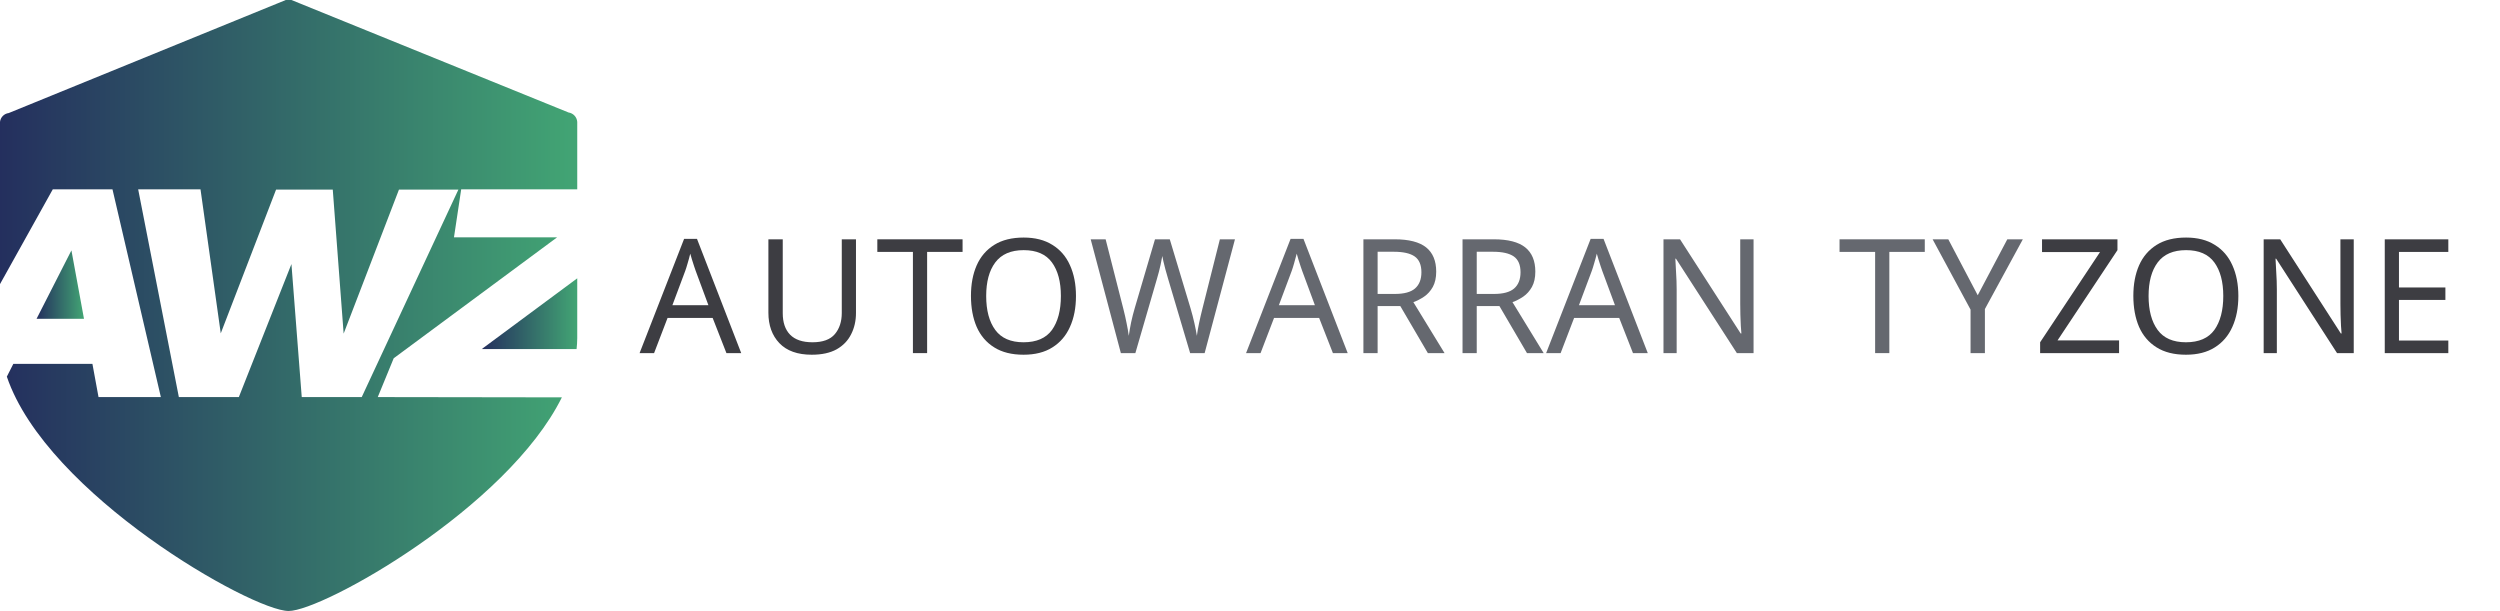
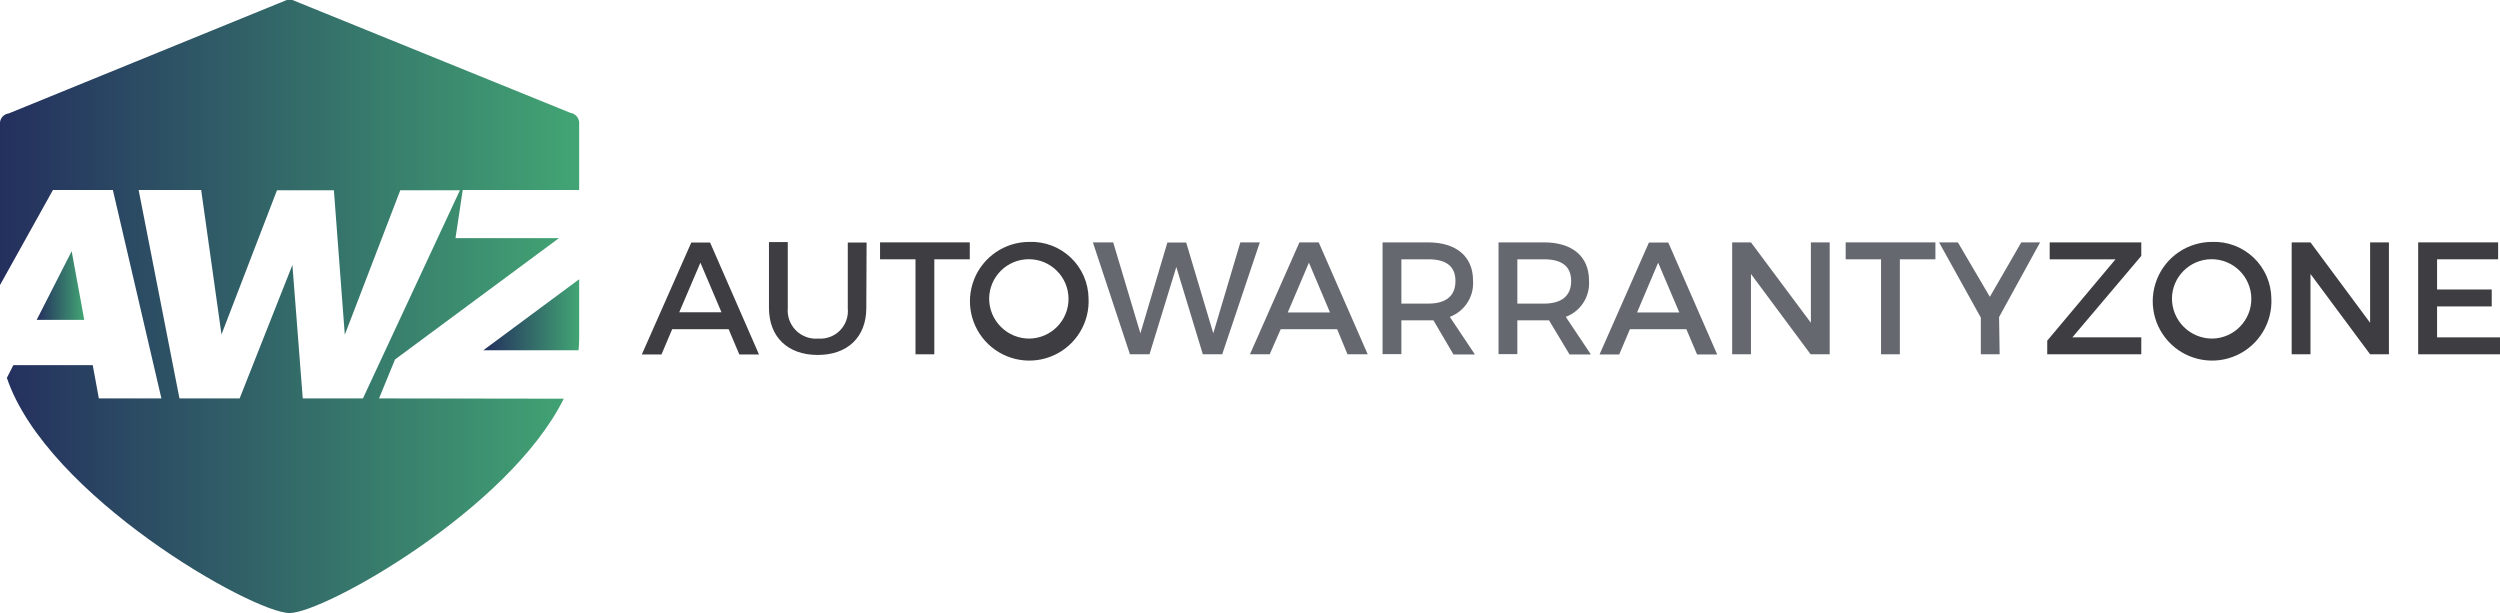
- <svg xmlns="http://www.w3.org/2000/svg" xmlns:xlink="http://www.w3.org/1999/xlink" viewBox="0 0 266.7 65.15">
+ <svg xmlns="http://www.w3.org/2000/svg" xmlns:xlink="http://www.w3.org/1999/xlink" viewBox="0 0 265.81 65.15">
  <defs>
-     <style>.cls-1{fill:url(#linear-gradient);}.cls-2{fill:url(#linear-gradient-2);}.cls-3{fill:url(#linear-gradient-3);}.cls-4{font-size:17px;fill:#3d3d42;font-family:TruenoRg, Trueno;}.cls-5{letter-spacing:-0.02em;}.cls-6{letter-spacing:-0.04em;}.cls-7{letter-spacing:-0.01em;}.cls-10,.cls-11,.cls-8,.cls-9{fill:#65686f;}.cls-8{letter-spacing:-0.05em;}.cls-10{letter-spacing:0.02em;}.cls-11{letter-spacing:0em;}.cls-12{letter-spacing:0em;}</style>
+     <style>.cls-1{fill:url(#linear-gradient);}.cls-2{fill:url(#linear-gradient-2);}.cls-3{fill:url(#linear-gradient-3);}.cls-4{fill:#3d3d42;}.cls-5{fill:#65686f;}</style>
    <linearGradient id="linear-gradient" x1="51.39" y1="33.46" x2="61.58" y2="33.46" gradientUnits="userSpaceOnUse">
      <stop offset="0" stop-color="#242f5e" />
      <stop offset="1" stop-color="#42a574" />
    </linearGradient>
    <linearGradient id="linear-gradient-2" x1="0" y1="32.58" x2="61.58" y2="32.58" xlink:href="#linear-gradient" />
    <linearGradient id="linear-gradient-3" x1="3.9" y1="30.36" x2="8.96" y2="30.36" xlink:href="#linear-gradient" />
  </defs>
  <g id="Layer_2" data-name="Layer 2">
    <g id="Layer_1-2" data-name="Layer 1">
      <path class="cls-1" d="M51.39,37.24H61.51a11.28,11.28,0,0,0,.07-1.16V29.69Z" />
      <path class="cls-2" d="M40.3,42.36,42,38.22l17.43-12.9h-11l.77-5.12H61.58V13a1.09,1.09,0,0,0-.93-1L31.09,0a1.52,1.52,0,0,0-.6,0L.93,12.06A1.07,1.07,0,0,0,0,13V30.31L5.63,20.2H12l5.16,22.16H10.51l-.65-3.54H1.42L.73,40.18c4.26,12.58,26.16,25,30.06,25,3.64,0,23.31-11,29.15-22.79Zm-8.11,0-1.1-14.19L25.48,42.36h-6.4L14.74,20.2h6.65l2.16,15.36,5.9-15.33,6.05,0,1.16,15.36,5.9-15.36H48.9L38.59,42.36Z" />
      <polygon class="cls-3" points="3.9 34.01 8.96 34.01 7.62 26.71 3.9 34.01" />
-       <text class="cls-4" transform="translate(68.23 37.67)">
-         <tspan class="cls-5">A</tspan>
-         <tspan x="12.21" y="0">U</tspan>
-         <tspan class="cls-6" x="25.19" y="0">T</tspan>
-         <tspan class="cls-7" x="34.32" y="0">O</tspan>
-         <tspan class="cls-8" x="47.92" y="0">W</tspan>
-         <tspan class="cls-9" x="64.7" y="0">ARRAN</tspan>
-         <tspan class="cls-10" x="127.84" y="0">T</tspan>
-         <tspan class="cls-11" x="137.94" y="0">Y</tspan>
-         <tspan class="cls-12" x="148.77" y="0">ZONE</tspan>
-       </text>
+       <path class="cls-4" d="M71.47,35l-1.14,2.69H68.24l5.26-11.9h2l5.2,11.9H78.61L77.47,35Zm3-7.07L72.22,33.2h4.49Z" />
+       <path class="cls-4" d="M92.11,32.74c0,3.11-2,5-5.17,5s-5.18-1.9-5.18-5v-7h2v7A3,3,0,0,0,87,36a2.93,2.93,0,0,0,3.14-3.21v-7h2Z" />
+       <path class="cls-4" d="M99.34,27.57v10.1h-2V27.57H93.57v-1.8h9.54v1.8Z" />
+       <path class="cls-4" d="M115.74,31.72a6.31,6.31,0,1,1-6.31-6A6.08,6.08,0,0,1,115.74,31.72Zm-10.57,0A4.26,4.26,0,0,0,109.45,36a4.22,4.22,0,1,0-4.28-4.23Z" />
+       <path class="cls-5" d="M127.89,37.67l-2.82-9.28-2.85,9.28h-2.08l-3.94-11.9h2.16l2.89,9.67,2.87-9.65,2,0L129,35.44l2.88-9.67h2.07l-4,11.9Z" />
+       <path class="cls-5" d="M136.17,35,135,37.67h-2.1l5.26-11.9h2.05l5.21,11.9h-2.15L142.17,35Zm3-7.07-2.25,5.29h4.49Z" />
+       <path class="cls-5" d="M152.41,34.06a4.87,4.87,0,0,1-.55,0H149v3.59h-2V25.77h4.82c3,0,4.8,1.48,4.8,4.06a3.83,3.83,0,0,1-2.47,3.86l2.67,4h-2.28Zm-.55-1.78c1.84,0,2.89-.78,2.89-2.4s-1.05-2.31-2.89-2.31H149v4.71Z" />
+       <path class="cls-5" d="M164.7,34.06a4.78,4.78,0,0,1-.54,0h-2.83v3.59h-2V25.77h4.83c3,0,4.79,1.48,4.79,4.06a3.82,3.82,0,0,1-2.47,3.86l2.67,4h-2.27Zm-.54-1.78c1.83,0,2.89-.78,2.89-2.4s-1.06-2.31-2.89-2.31h-2.83v4.71Z" />
+       <path class="cls-5" d="M173.3,35l-1.14,2.69h-2.09l5.25-11.9h2.06l5.2,11.9h-2.14L179.3,35Zm3-7.07-2.24,5.29h4.49Z" />
+       <path class="cls-5" d="M192.51,37.67l-6.34-8.54v8.54h-2V25.77h2l6.37,8.55V25.77h2v11.9Z" />
+       <path class="cls-5" d="M202,27.57v10.1h-2V27.57h-3.76v-1.8h9.54v1.8Z" />
+       <path class="cls-5" d="M212.61,37.67h-2v-3.9l-4.44-8h2l3.4,5.79,3.34-5.79h2l-4.36,7.94Z" />
+       <path class="cls-4" d="M220.34,35.87h7.33v1.8h-10V36.22l7.26-8.65h-7v-1.8h9.74v1.44Z" />
+       <path class="cls-4" d="M241.5,31.72a6.31,6.31,0,1,1-6.3-6A6.08,6.08,0,0,1,241.5,31.72Zm-10.57,0A4.27,4.27,0,0,0,235.22,36a4.22,4.22,0,1,0-4.29-4.23Z" />
+       <path class="cls-4" d="M252,37.67l-6.34-8.54v8.54h-2V25.77h2L252,34.32V25.77h2v11.9Z" />
+       <path class="cls-4" d="M259.12,27.57v3.21h5.81v1.8h-5.81v3.29h6.69v1.8h-8.7V25.77h8.5v1.8Z" />
    </g>
  </g>
</svg>
